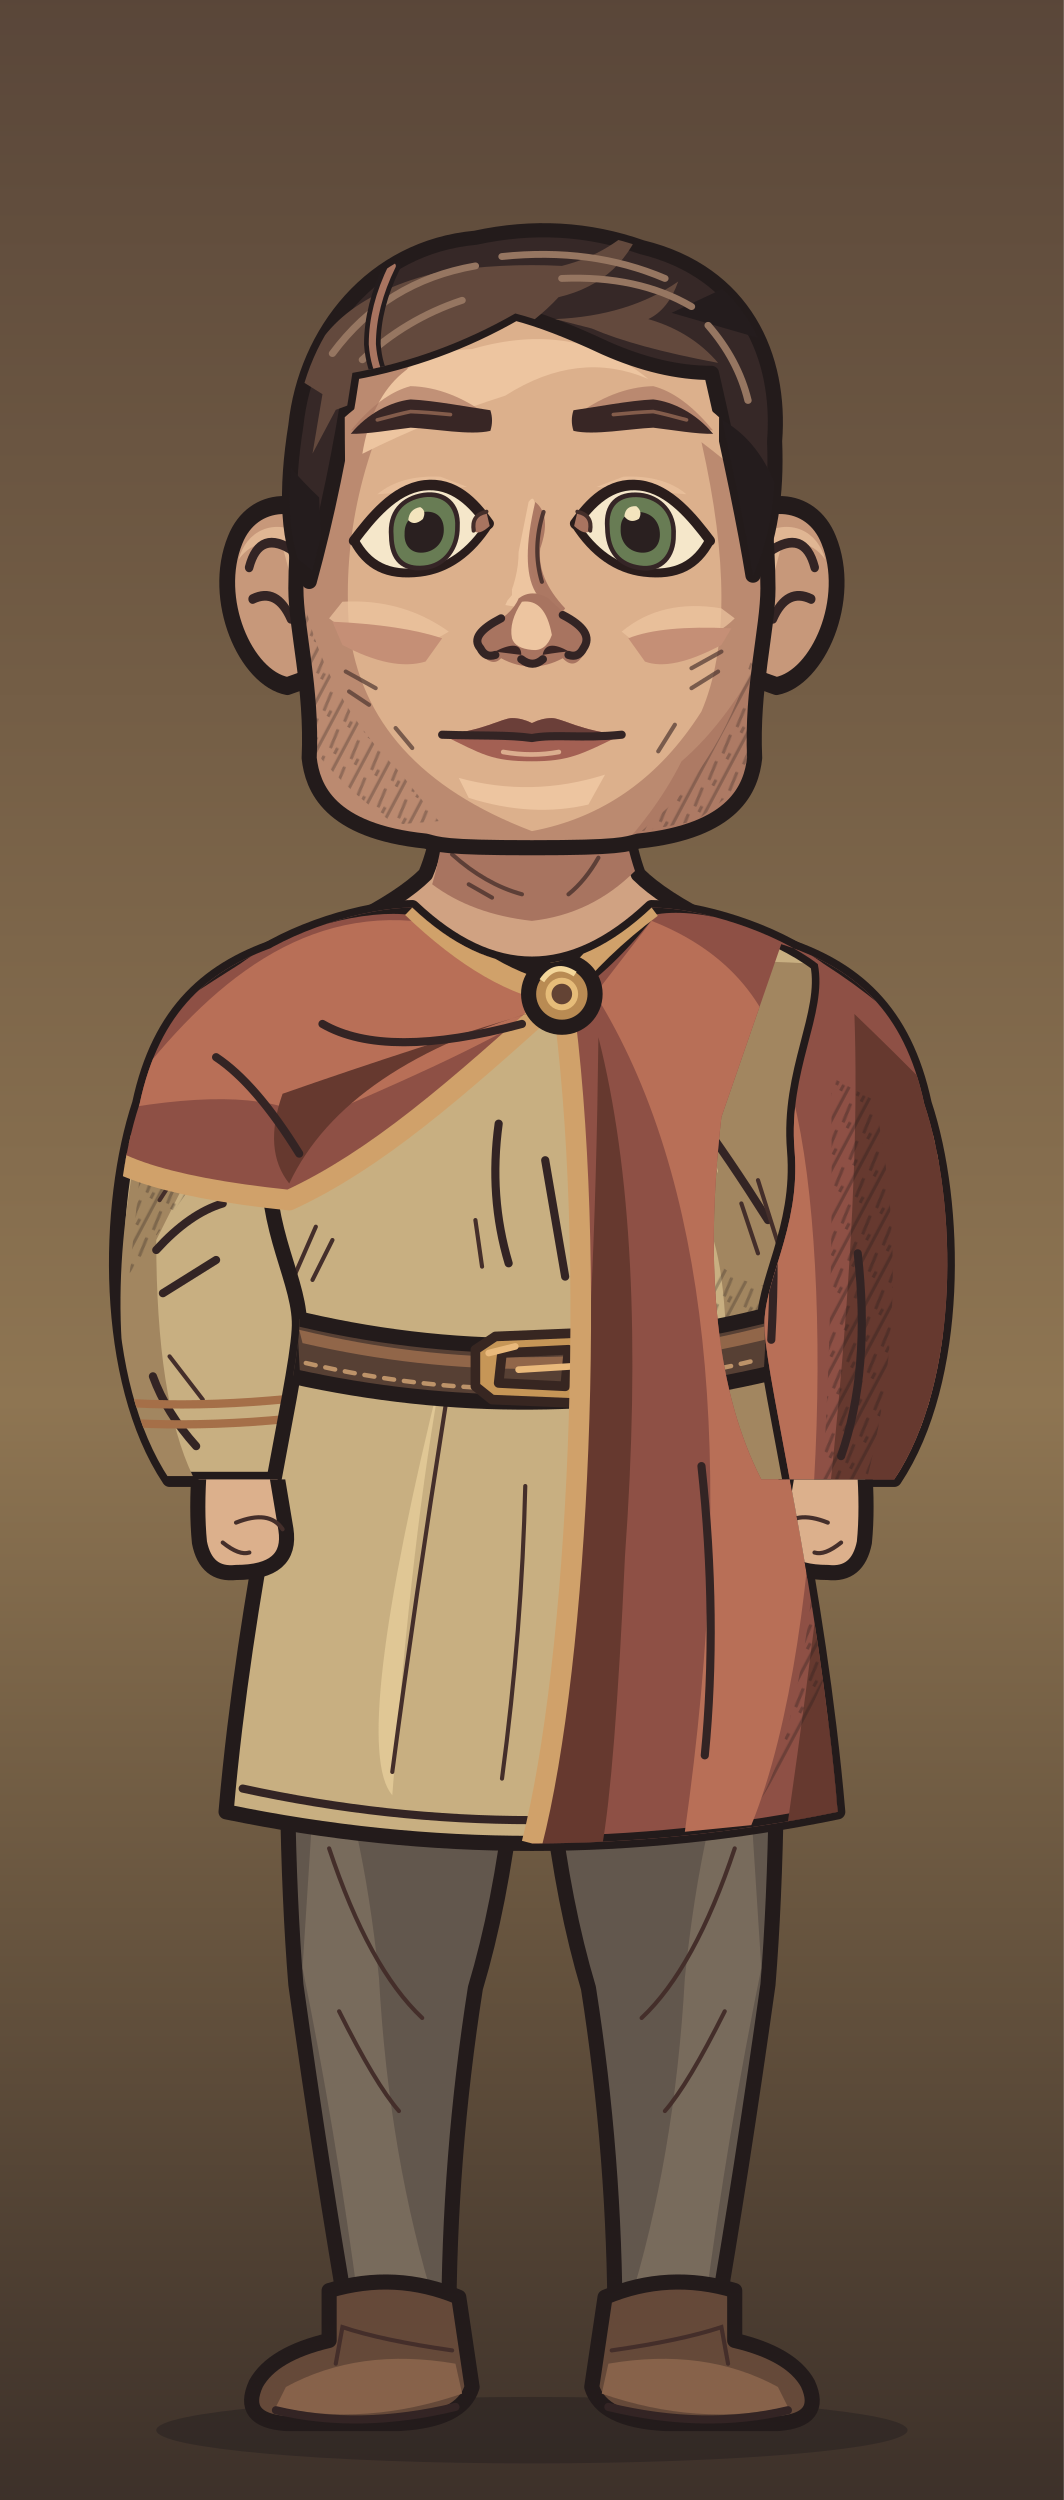
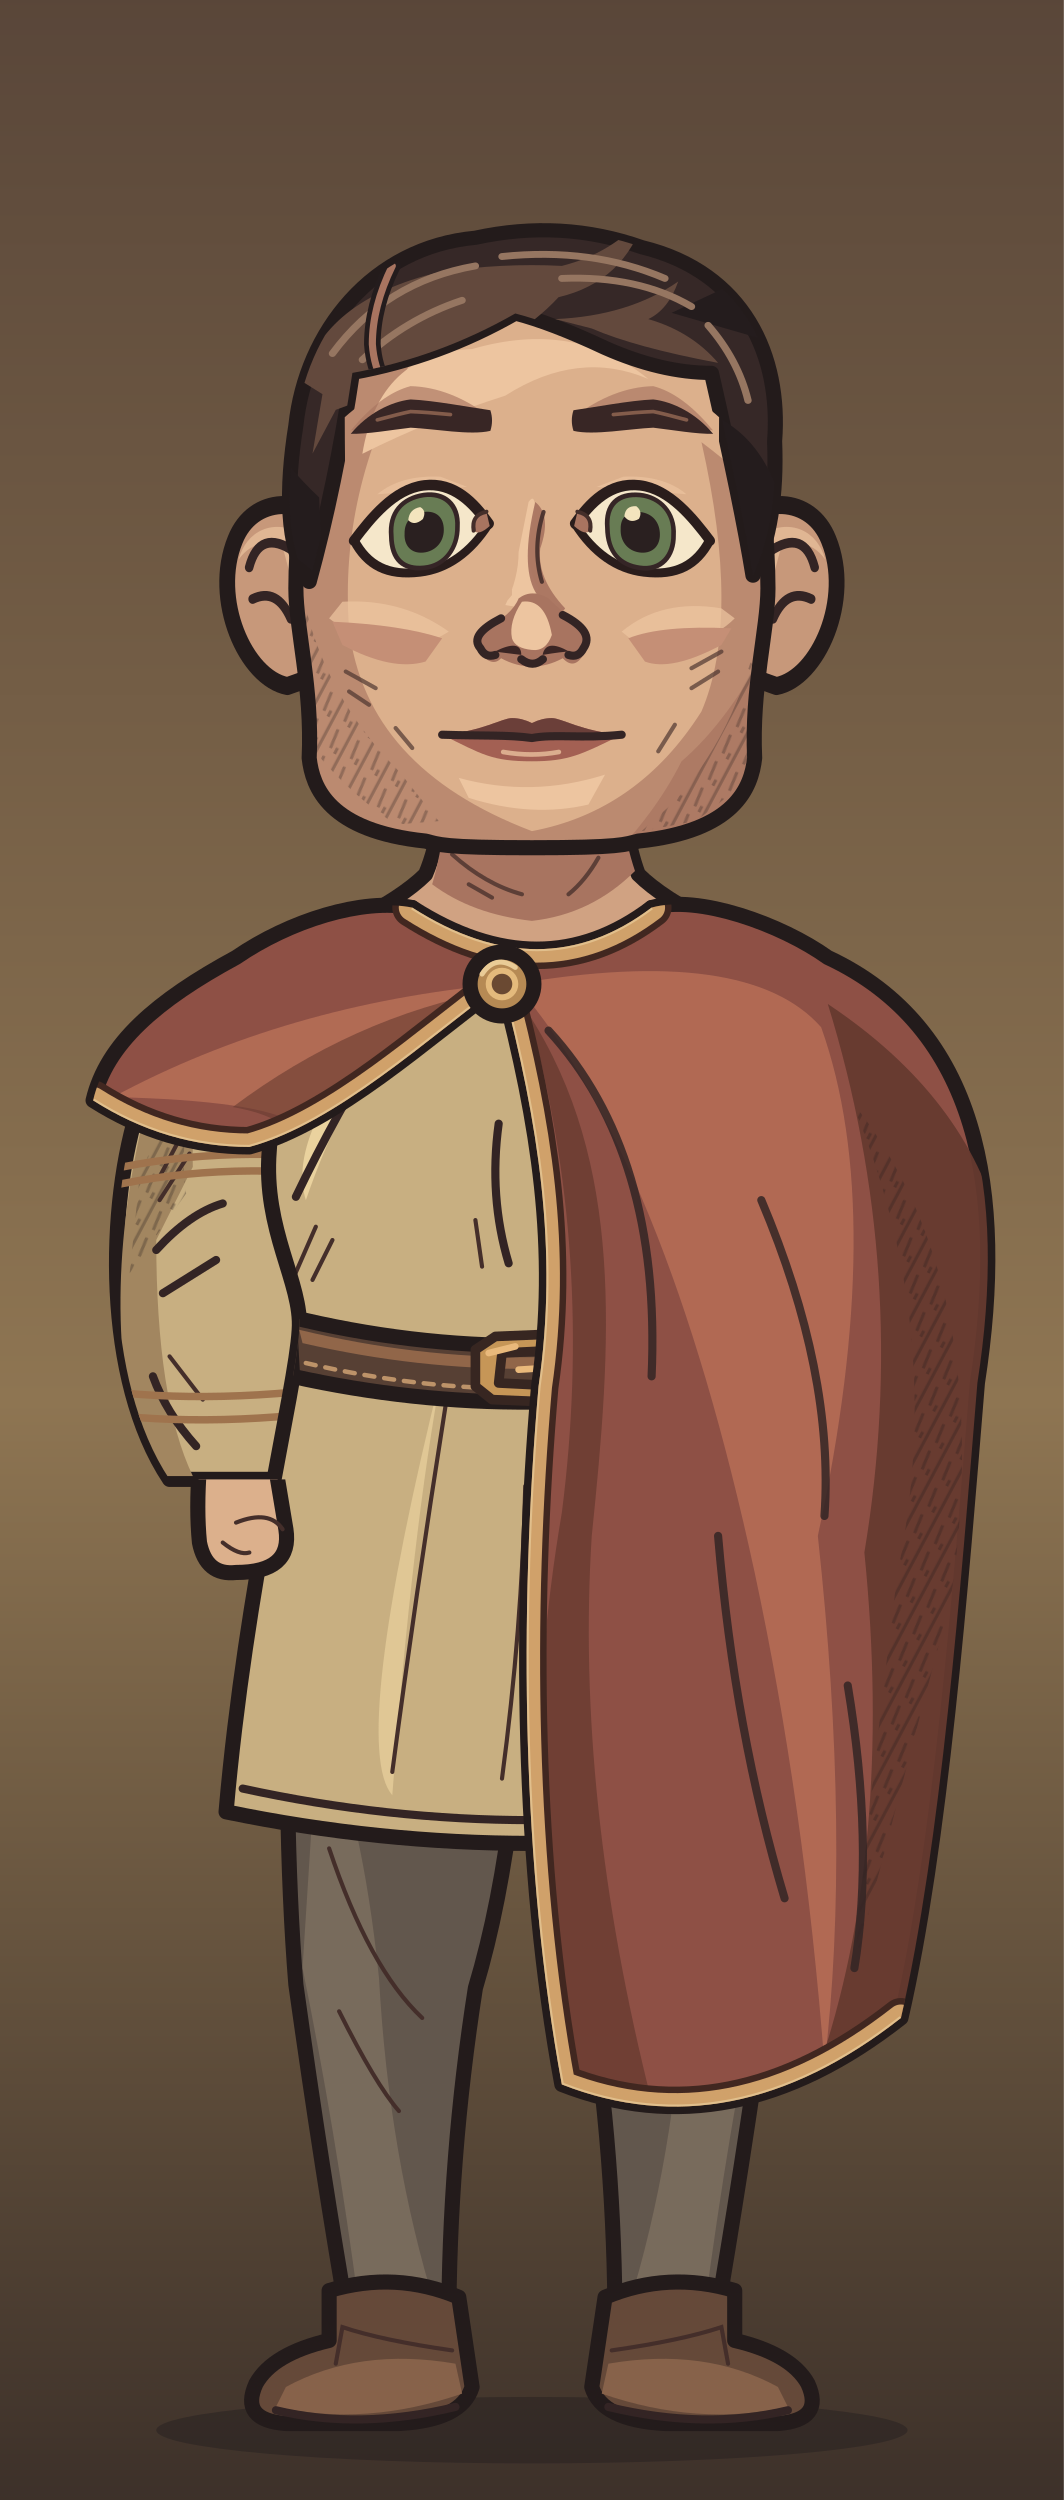
<svg xmlns="http://www.w3.org/2000/svg" xmlns:xlink="http://www.w3.org/1999/xlink" aria-labelledby="title" width="320" height="752" viewBox="0 0 320 752" role="img">
  <defs>
    <style>
      .edge {stroke:#231b1b;stroke-width:4.55;stroke-linecap:round;stroke-linejoin:round}
      .seam {fill:none;stroke:#332424;stroke-width:2.45;stroke-linecap:round;stroke-linejoin:round}
      .etch {fill:none;stroke:#442e2a;stroke-width:1.25;stroke-linecap:round}
      .hair-line {fill:none;stroke:#967661;stroke-width:1.45;stroke-linecap:round}
      .white {fill:#f5e7ca;stroke:#2a1d1c;stroke-width:2.65;stroke-linejoin:round}
      .label {fill:#efdfc1;font:600 20px Georgia,serif}
      .muted {fill:#b8aa96;font:13px 'Segoe UI',sans-serif}
      .section {fill:#dcbb8e;font:600 14px 'Segoe UI',sans-serif}
    </style>
    <linearGradient id="umber" x2="0" y2="1" gradientUnits="objectBoundingBox">
      <stop stop-color="#594639" />
      <stop offset=".56" stop-color="#8e7552" />
      <stop offset="1" stop-color="#3c3029" />
    </linearGradient>
    <linearGradient id="ash" x2="0" y2="1" gradientUnits="objectBoundingBox">
      <stop stop-color="#3b423d" />
      <stop offset=".56" stop-color="#7a7d67" />
      <stop offset="1" stop-color="#242b28" />
    </linearGradient>
    <linearGradient id="rose" x2="0" y2="1" gradientUnits="objectBoundingBox">
      <stop stop-color="#51404a" />
      <stop offset=".56" stop-color="#8a6972" />
      <stop offset="1" stop-color="#372c33" />
    </linearGradient>
    <pattern id="paper-grain" width="63" height="57" patternUnits="userSpaceOnUse">
      <path d="M1 16l2-1m21-4 5-2m16 7 6-1M12 32l3-1m16 11 4-1m20-14 4 1M4 51l5-1m41 0 9-2" fill="none" stroke="#231a1b" stroke-width=".85" opacity=".19" />
      <path d="M4 5l9-1m29 2 2-1M1 40l4-1m12 9 1-1m21-23 4-1m9 12 5-2" fill="none" stroke="#f0dbb5" stroke-width=".85" opacity=".23" />
      <path d="M16 19h.6m13-3h.7m28 6h.7m-39 15h.6m23 4h.6m-12 11h.7m29-39h.7" fill="none" stroke="#21191a" stroke-width="1.2" opacity=".28" stroke-linecap="round" />
    </pattern>
    <pattern id="ink-lines" width="7" height="9" patternUnits="userSpaceOnUse" patternTransform="rotate(28)">
      <path d="M1 -2V10m2.8-8 .6 6m1.9-1v5" stroke="#271d1d" stroke-width=".95" fill="none" opacity=".65" />
    </pattern>
    <radialGradient id="vignette" cx=".5" cy=".39" r=".72">
      <stop offset=".47" stop-color="#20191c" stop-opacity="0" />
      <stop offset="1" stop-color="#20191c" stop-opacity=".48" />
    </radialGradient>
    <g id="firs" fill="currentColor">
      <path d="M10 439Q15 379 12 300L9 220 15 146 15 54 19 80 21 147 28 230 25 326 29 439Z" />
      <path d="M17 169Q27 174 45 174L57 169 49 179 27 187 17 185                M18 194Q29 196 52 192L63 183 56 194 26 205 16 207                M15 225Q46 230 67 218L77 206 71 223 42 238 18 241                M17 252Q48 255 78 245L91 230 84 249 52 266 20 269                M14 282Q40 281 71 278L88 261 84 281 57 291 19 298                M19 312Q43 316 69 310L88 299 84 310 58 322 22 325" />
      <path d="M6 312 0 315V284L11 285M0 266 13 270V250L0 249M0 220 15 221 15 206 0 202                M0 180 16 181V167L0 165M0 141 15 150V138L0 133M0 112 17 127V118L0 104" />
      <path d="M64 440Q55 380 58 324L59 258 63 217 68 222 65 266 68 328 76 440Z                M63 291Q78 294 89 282L100 267 96 283 81 301 62 307                M63 323Q80 323 106 304L98 321 68 339                M63 316Q44 306 37 293L41 307 64 329Z" />
    </g>
    <g id="brambles" fill="none" stroke="currentColor" stroke-linecap="round" stroke-linejoin="round">
      <path stroke-width="3.8" d="M9 440Q13 401 21 380T26 333m-8 57Q39 375 43 352m-28 46Q6 377 0 376M41 440Q41 402 63 385m-20 44q26-6 39-30" />
      <path stroke-width="2" d="M23 364l14-13m-12 4-7-15m20 29 17-4m-15-1 1-11m13 49 2-17m2 14 18-5m-34 32q-12-10-17-10" />
    </g>
    <g id="night-scratches" fill="none" stroke="currentColor" stroke-width="1.2" stroke-linecap="round">
      <path d="M16 113q32-11 54-8m-30 9 16-3m184-40q19-4 44 1m-11 7 19 4                M24 335q33-3 68-16m-44 16 26-4m164-9q31 5 60-3m-39 8 38-3                M27 391q22-6 52-5m168 14q28-8 57-8m-40 11 24-4                M55 178l18-6m177 36 17 3m-12-4 17-1" />
    </g>
    <g id="shirt-setting">
      <rect width="320" height="440" fill="url(#umber)" />
      <path d="M50 217q24 8 64 1l-15 7-56 6m176-90q39-13 70-5l-26 4 28 2-64 6" fill="#856c54" opacity=".5" />
      <use xlink:href="#firs" style="color:#342827" opacity=".52" transform="translate(-26 8)" />
      <use xlink:href="#firs" style="color:#413128" opacity=".58" transform="translate(340 101) scale(-1 .81)" />
      <use xlink:href="#night-scratches" style="color:#dfbb87" opacity=".28" />
      <use xlink:href="#brambles" style="color:#291f22" opacity=".71" />
      <rect width="320" height="440" fill="url(#vignette)" />
      <rect width="320" height="440" fill="url(#paper-grain)" />
    </g>
    <g id="armor-setting">
      <rect width="320" height="440" fill="url(#ash)" />
      <path d="M42 173q49-4 68 3l-43 6 25 3-49 4m151 35q47 10 104-6l-26 14-62 8Z" fill="#707764" opacity=".48" />
      <use xlink:href="#firs" style="color:#27312c" opacity=".64" transform="translate(-36 30)" />
      <use xlink:href="#firs" style="color:#303833" opacity=".75" transform="translate(324 45) scale(-.86 1.03)" />
      <use xlink:href="#brambles" style="color:#252a27" opacity=".62" transform="translate(319 10) scale(-1 1)" />
      <use xlink:href="#night-scratches" style="color:#d8d8a9" opacity=".28" transform="translate(-2 21)" />
      <rect width="320" height="440" fill="url(#vignette)" />
      <rect width="320" height="440" fill="url(#paper-grain)" />
    </g>
    <g id="woman-setting">
      <rect width="320" height="440" fill="url(#rose)" />
      <path d="M44 235q40-4 76-1l-20 6-36 2 19 3-44 5m183-50q35 3 60-3l-24 9-31 2" fill="#775d65" opacity=".6" />
      <use xlink:href="#firs" style="color:#3b2b34" opacity=".58" transform="translate(-20 84) scale(.86 .91)" />
      <use xlink:href="#firs" style="color:#3d2e39" opacity=".68" transform="translate(327 54) scale(-.85 .98)" />
      <path d="M300 440q-2-82-6-173l-9-103 7-35 12 42 9 98 7 171Z                M294 195q-10-18-25-24l-15-1 13-4 11 2 18 15                M285 162q-13-22-34-27l-7 4 7-11 17 4 20 17                M303 242q-18-23-36-27l-13 3 15-9 11 2 21 15" fill="#3a2b33" opacity=".64" />
      <use xlink:href="#brambles" style="color:#2d2229" opacity=".8" transform="translate(12 6)" />
      <use xlink:href="#night-scratches" style="color:#e1b8a8" opacity=".28" transform="translate(0 7)" />
      <rect width="320" height="440" fill="url(#vignette)" />
      <rect width="320" height="440" fill="url(#paper-grain)" />
    </g>
    <pattern id="mail-rings" width="14" height="13" patternUnits="userSpaceOnUse" patternTransform="rotate(-7)">
      <path d="M-1 2q3-3 6 0 1 3-2 5Q0 8-1 5M6 2q3-3 6 0 1 3-2 5Q7 8 6 5M3 8q3-3 6 0 1 3-2 5-3 1-4-2M10 8q3-3 6 0" fill="none" stroke="#2d2c28" stroke-width="1.6" stroke-linecap="round" />
      <path d="M-.5 4q1.5-2 3-1m5 1q1.4-2 3-1M4 10q1.5-2 3-1m4 1q1.4-2 3-1" fill="none" stroke="#9a9b87" stroke-width="1.12" opacity=".78" stroke-linecap="round" />
    </pattern>
    <pattern id="armor-plates" width="47" height="24" patternUnits="userSpaceOnUse" patternTransform="translate(4 4) rotate(2)">
      <path d="M1 0l21 .7 1 18-3 3-17-1-1-4Zm24 1 19-1 2 15-3 7-19-2Z" fill="#85867a" stroke="#352e2a" stroke-width="1.75" stroke-linejoin="round" />
      <path d="M2 2l18 .2-.2 4L5 7 4 17Zm24 0 16-1 1 4-14 2-3 10Z" fill="#a9a58d" />
      <path d="M19 4l4 14-3 3-16-1 13-4Zm22 2 4 10-2 5-17-1 13-4Z" fill="#62655f" />
      <path d="M7 7l1-.5m6 12 3-2m16-7 5-1m-7 5 4-2" fill="none" stroke="#d0c0a0" stroke-width=".9" opacity=".76" />
      <path d="M6 12q2-2 2.7 1-1 2.2-2.7.5Zm12 1q1.8-2 2.4.6-1 2.6-2.5.8Zm11 1q1-2.2 2.8-1-.2 2.9-2.8 2.1Zm12-2q2.2-1.4 2.3.8-1 2.3-2.3.5Z" fill="#3c342d" />
    </pattern>
    <clipPath id="portrait-frame">
      <rect width="320" height="752" />
    </clipPath>
    <clipPath id="wardrobe-torso-mask">
      <path d="M124 273 C110 273 87 280 74 290 C71 305 83 322 81 346 C79 370 91 386 90 400 C89 418 74 476 68 545 Q160 564 252 545 C246 476 231 418 230 400 C229 386 241 370 239 346 C237 322 249 305 246 290 C233 280 210 273 196 273 Q160 307 124 273Z" />
    </clipPath>
    <clipPath id="wardrobe-sleeve-mask">
      <path d="M85 284C63 291 48 304 42 332C32 362 31 415 51 445H91Q111 406 103 336Z" />
    </clipPath>
-     <clipPath id="wardrobe-outer-mask">
-       <path d="M124 273 C110 273 87 280 74 290 C71 305 83 322 81 346 C79 370 91 386 90 400 C89 418 74 476 68 545 Q160 564 252 545 C246 476 231 418 230 400 C229 386 241 370 239 346 C237 322 249 305 246 290 C233 280 210 273 196 273 Q160 307 124 273Z" />
-       <path d="M85 284C63 291 48 304 42 332C32 362 31 415 51 445H91Q111 406 103 336Z" />
-       <path d="M85 284C63 291 48 304 42 332C32 362 31 415 51 445H91Q111 406 103 336Z" transform="translate(320 0) scale(-1 1)" />
-     </clipPath>
    <clipPath id="face-shape-clip">
      <path d="M 160 80 C 196 80 224 97 228 128 C 229 143 231 164 231 177 C 231 189 226 207 227 228 C 226 237 221 250 192 253 C 188 254 187 255 160 255 C 133 255 132 254 128 253 C 99 250 94 237 93 228 C 94 207 89 189 89 177 C 89 164 91 143 92 128 C 96 97 124 80 160 80 Z" />
    </clipPath>
    <clipPath id="face-features-eye-left">
      <path d="M-21 0 C-16 -6 -9 -14 0 -14 C9 -14 15 -7 19.5 0 C14 8 7 12 -1 12 C-11 12 -17 8 -21 0Z" />
    </clipPath>
    <clipPath id="face-features-eye-right">
      <path d="M-21 0 C-16 -6 -9 -14 0 -14 C9 -14 15 -7 19.5 0 C14 8 7 12 -1 12 C-11 12 -17 8 -21 0Z" />
    </clipPath>
    <clipPath id="face-features-nose-bridge">
      <path d="M154 144H167V179L172 185V187H149V185L154 179Z" />
    </clipPath>
    <mask id="hair-face-opening" maskUnits="userSpaceOnUse" x="0" y="0" width="320" height="440">
      <rect fill="white" x="0" y="0" width="320" height="440" />
      <g clip-path="url(#face-shape-clip)">
        <path d="M103.7 125.5C110.5 119.397 117.5 115.85 123.5 115.15C130.5 115.45 141.5 117.55 149 118.397Q160 126.397 171 118.397C178.5 117.55 189.5 115.45 196.5 115.15C202.5 115.85 209.5 119.397 216.3 125.5C216.3 134.5 216.1 143 216.1 160C216.1 169 226 175 226 184V300H94V184C94 175 103.9 169 103.9 160C103.9 143 103.7 134.5 103.7 125.5Z" fill="black" />
      </g>
    </mask>
    <clipPath id="hair-crown-clip">
      <path d="M93 176C86 165 86 146 89 126C92 96 112 69 143 66Q169 60 193 69C224 77 235 104 233 131Q234 157 226.5 174Q223 151 214 109.2Q199 109.2 182 101.2 Q166 93.2 155 90.2 Q132 104.2 106 109.2Q101 145 93 176Z" />
    </clipPath>
    <clipPath id="full-costume-hands-clip">
      <rect x="0" y="445" width="320" height="307" />
    </clipPath>
    <mask id="full-costume-bundled-drape" maskUnits="userSpaceOnUse" x="0" y="0" width="320" height="752">
      <rect fill="white" x="0" y="0" width="320" height="752" />
      <g clip-path="url(#portrait-frame)">
-         <g clip-path="url(#wardrobe-outer-mask)">
-           <path d="M124 273 C110.0 271 86 277 71 288 C49 302 27 315 24 339 Q29 355 87 361 C113 349 137 328 169 299 Q145 288 124 273Z" fill="black" class="edge" style="stroke:black" />
-           <path d="M169 299 Q183 290 196 273 C210.0 270 234 277 249 288 C274 304 292 323 296 347 C301 375 302 410 298 428 C293 446 258 461 256 480 Q249 519 252 545 Q206 554.5 160 554.5 C174 500 180 377 169 299Z" fill="black" class="edge" style="stroke:black" />
+         <g>
+           <path d="M151 296 C162 338 168 376 162 417 C156 486 157 562 169 627 Q220 647 271 607 C283 555 289 477 294 416 C303 358 294 309 249 288 C235 278 210 269 196 273 Q163 298 124 273 C109 270 87 277 71 288 C47 301 32 314 28 331 Q50 345 75 345 C101 338 129 312 151 296Z" fill="black" class="edge" style="stroke:black" />
        </g>
      </g>
    </mask>
  </defs>
  <g data-part="full-costume">
    <rect width="320" height="752" fill="url(#umber)" />
    <ellipse cx="160" cy="731" rx="113" ry="10" fill="#261f20" opacity=".5" />
    <g>
      <path d="M87 469 L158 469 Q158 548 143 598 Q135 649 135 700 H105 Q97 654 89 597 Q85 548 87 469Z" fill="#62574d" class="edge" />
      <path d="M96 514 Q109 546 114 595 Q117 649 131 694 H108Q101 641 91 592Z" fill="#8c7c69" opacity=".53" />
      <path d="M99 556Q111 592 127 607 M102 605Q113 627 120 635" class="etch" />
      <g transform="translate(0 0)">
        <path d="M99 689Q119 683 138 691L142 718Q139 728 120 729H86Q72 728 77 717Q82 708 99 704Z" fill="#654939" class="edge" />
        <path d="M86 718Q108 706 137 711L139 720Q110 730 83 724Z" fill="#87624a" />
        <path d="M101 711L103 700Q115 704 136 707" class="etch" />
        <path d="M83 725Q108 731 137 724" class="seam" />
      </g>
    </g>
    <g transform="translate(320 0) scale(-1 1)">
      <path d="M87 469 L158 469 Q158 548 143 598 Q135 649 135 700 H105 Q97 654 89 597 Q85 548 87 469Z" fill="#62574d" class="edge" />
      <path d="M96 514 Q109 546 114 595 Q117 649 131 694 H108Q101 641 91 592Z" fill="#8c7c69" opacity=".53" />
      <path d="M99 556Q111 592 127 607 M102 605Q113 627 120 635" class="etch" />
      <g transform="translate(0 0)">
        <path d="M99 689Q119 683 138 691L142 718Q139 728 120 729H86Q72 728 77 717Q82 708 99 704Z" fill="#654939" class="edge" />
        <path d="M86 718Q108 706 137 711L139 720Q110 730 83 724Z" fill="#87624a" />
        <path d="M101 711L103 700Q115 704 136 707" class="etch" />
        <path d="M83 725Q108 731 137 724" class="seam" />
      </g>
    </g>
  </g>
  <g clip-path="url(#portrait-frame)">
    <g data-part="neck">
      <g id="face-shape-neck">
        <path d="M 135 219 Q 134 249 128 263 Q 121 270 105 278 L 122 301 198 301 215 278 Q 199 270 192 263 Q 187 250 185 219 Z" fill="#d0a282" class="edge" />
        <path d="M 135 224 185 224 Q 186 247 191 262 Q 178 275 160 277 Q 142 275 130 266 Q 135 249 135 224 Z" fill="#a87460" />
        <path d="M 136 257 q 10 9 21 12 m -16 -3 7 4 m 32 -12 q -4 7 -9 11" class="etch" opacity=".75" />
      </g>
    </g>
    <g id="wardrobe-outfit-korzno" data-outfit="korzno">
      <path d="M85 284C63 291 48 304 42 332C32 362 31 415 51 445H91Q111 406 103 336Z" fill="#c8af81" class="edge" data-part="sleeve-outline" data-side="left" />
      <g data-part="sleeve-left" clip-path="url(#wardrobe-sleeve-mask)">
        <path d="M43 337 Q50 308 74 294 Q57 326 58 351 L47 373 Q47 421 58 444 H44 Q29 397 43 337Z" fill="#a28660" />
        <path d="M42 354 Q53 326 62 315 Q53 342 56 359 L39 383Z" fill="url(#ink-lines)" opacity=".44" />
        <path d="M47 376 q10 -11 20 -14 m-18 27 16 -10 M46 414 q4 11 13 21" class="seam" />
        <path d="M48 354 l9 -17 m-9 24 9 -14 m-6 61 10 13" class="etch" />
-         <path d="M26 346 q35 -10 79 -5 m-79 10 q35 -10 79 -5" fill="none" stroke="#a56f48" stroke-width="2.5" />
-         <path d="M26 421 q37 4 83 -3 m-83 9 q37 4 83 -3" fill="none" stroke="#a56f48" stroke-width="2.5" />
+         <path d="M28 353q36 -9 79 -4m-79 9q36 -9 79 -4 M28 418q37 5 83 -2m-83 9q37 5 83 -2" fill="none" stroke="#9f734d" stroke-width="2.25" />
      </g>
      <g transform="translate(320 0) scale(-1 1)">
        <path d="M85 284C63 291 48 304 42 332C32 362 31 415 51 445H91Q111 406 103 336Z" fill="#a28660" class="edge" data-part="sleeve-outline" data-side="right" />
        <g data-part="sleeve-right" clip-path="url(#wardrobe-sleeve-mask)">
          <path d="M43 337 Q50 308 74 294 Q57 326 58 351 L47 373 Q47 421 58 444 H44 Q29 397 43 337Z" fill="#785d49" />
          <path d="M42 354 Q53 326 62 315 Q53 342 56 359 L39 383Z" fill="url(#ink-lines)" opacity=".44" />
          <path d="M47 376 q10 -11 20 -14 m-18 27 16 -10 M46 414 q4 11 13 21" class="seam" />
          <path d="M48 354 l9 -17 m-9 24 9 -14 m-6 61 10 13" class="etch" />
-           <path d="M26 346 q35 -10 79 -5 m-79 10 q35 -10 79 -5" fill="none" stroke="#a56f48" stroke-width="2.5" />
-           <path d="M26 421 q37 4 83 -3 m-83 9 q37 4 83 -3" fill="none" stroke="#a56f48" stroke-width="2.5" />
+           <path d="M28 353q36 -9 79 -4m-79 9q36 -9 79 -4 M28 418q37 5 83 -2m-83 9q37 5 83 -2" fill="none" stroke="#9f734d" stroke-width="2.25" />
        </g>
      </g>
      <path d="M124 273 C110 273 87 280 74 290 C71 305 83 322 81 346 C79 370 91 386 90 400 C89 418 74 476 68 545 Q160 564 252 545 C246 476 231 418 230 400 C229 386 241 370 239 346 C237 322 249 305 246 290 C233 280 210 273 196 273 Q160 307 124 273Z" fill="#c8af81" />
      <g data-part="torso" clip-path="url(#wardrobe-torso-mask)">
        <path d="M74 296 Q93 280 120 278 Q105 303 82 335Z" fill="#ead29e" />
        <path d="M184 288 Q233 289 246 290 L257 555 H207 Q226 405 214 371 Q221 313 184 288Z" fill="#a28660" />
        <path d="M75 344 Q85 359 81 381 L66 402 L58 359Z" fill="#a28660" />
        <path d="M207 371 Q223 390 235 386 L234 416 L220 412Z" fill="url(#ink-lines)" opacity=".42" />
        <path d="M120 307 Q103 329 92 361 Q86 342 114 309Z M179 302 Q209 314 216 353 Q203 321 179 302Z" fill="#ead29e" />
        <path d="M133 412Q124 460 118 540Q105 525 133 412Z M174 418Q185 444 194 542Q180 529 174 418Z" fill="#ead29e" opacity=".68" />
        <path d="M134 423Q125 480 118 533 M158 447Q157 490 151 535" class="etch" />
        <path d="M73 538Q160 557 247 538" class="seam" />
        <path d="M116 311 Q101 335 89 360 M190 312 Q207 329 231 367 M150 338 q-3 22 3 42 m11 -31 6 35 M184 420q5 12 6 24" class="seam" />
        <path d="M95 369 l-7 16 m12 -12 -6 12 M228 355 l6 19 m-11 -12 5 15 M143 367 l2 14 m65 44 4 13" class="etch" />
      </g>
      <path d="M124 273 C110 273 87 280 74 290 C71 305 83 322 81 346 C79 370 91 386 90 400 C89 418 74 476 68 545 Q160 564 252 545 C246 476 231 418 230 400 C229 386 241 370 239 346 C237 322 249 305 246 290 C233 280 210 273 196 273 Q160 307 124 273Z" fill="none" class="edge" />
      <g data-part="belt" clip-path="url(#wardrobe-torso-mask)">
        <path d="M87 396 Q160 414 233 395 L232 413 Q160 430 88 414Z" fill="#574034" class="edge" />
        <path d="M90 400 Q160 417 230 399 L230 403 Q160 420 91 404Z" fill="#916649" />
        <path d="M92 410 Q160 426 228 409" fill="none" stroke="#bd9369" stroke-width="1.35" stroke-dasharray="3 3" stroke-linecap="round" />
        <path d="M149 402l24 -1 5 4-1 13-5 4-24 -1-5 -4v-11Z M151 407l-1 9 20 1 1 -11Z" fill="#c69657" fill-rule="evenodd" stroke="#372621" stroke-width="2.9" stroke-linejoin="round" />
        <path d="M156 412l16 -1m-25 -4 8 -2" fill="none" stroke="#e9b97b" stroke-width="2" stroke-linecap="round" />
      </g>
-       <g clip-path="url(#wardrobe-outer-mask)">
-         <path d="M124 273 C110.0 271 86 277 71 288 C49 302 27 315 24 339 Q29 355 87 361 C113 349 137 328 169 299 Q145 288 124 273Z" fill="#8e5045" class="edge" data-part="korzno-cloth-panel" />
-         <path d="M169 299 Q183 290 196 273 C210.0 270 234 277 249 288 C274 304 292 323 296 347 C301 375 302 410 298 428 C293 446 258 461 256 480 Q249 519 252 545 Q206 554.5 160 554.5 C174 500 180 377 169 299Z" fill="#8e5045" class="edge" data-part="korzno-cloth-panel" />
-         <path d="M124 277 C86 274 58 301 34 334 Q78 326 94 337 C119 326 143 316 166 302 Q145 286 124 277Z" fill="#b86f57" />
+       <g data-part="korzno-drape">
+         <path d="M151 296 C162 338 168 376 162 417 C156 486 157 562 169 627 Q220 647 271 607 C283 555 289 477 294 416 C303 358 294 309 249 288 C235 278 210 269 196 273 Q163 298 124 273 C109 270 87 277 71 288 C47 301 32 314 28 331 Q50 345 75 345 C101 338 129 312 151 296Z" fill="#8e5045" class="edge" data-part="korzno-cloth-panel" />
        <clipPath id="wardrobe-korzno-panel-mask">
-           <path d="M169 299 Q183 290 196 273 C210.0 270 234 277 249 288 C274 304 292 323 296 347 C301 375 302 410 298 428 C293 446 258 461 256 480 Q249 519 252 545 Q206 554.5 160 554.5 C174 500 180 377 169 299Z" />
+           <path d="M151 296 C162 338 168 376 162 417 C156 486 157 562 169 627 Q220 647 271 607 C283 555 289 477 294 416 C303 358 294 309 249 288 C235 278 210 269 196 273 Q163 298 124 273 C109 270 87 277 71 288 C47 301 32 314 28 331 Q50 345 75 345 C101 338 129 312 151 296Z" />
        </clipPath>
        <g clip-path="url(#wardrobe-korzno-panel-mask)">
-           <path d="M196 277 Q229 290 236 322 C251 363 250 490 226 549 L206 551 Q230 381 179 299Z" fill="#b86f57" />
-           <path d="M257 305 Q282 329 295 344 C316 416 256 451 268 547 L237 548 Q260 388 257 305Z M180 312 Q195 371 188 468 Q185 534 181 556 L155 557 Q178 487 180 312Z" fill="#66392f" />
-           <path d="M263 331 Q275 387 261 444 Q258 497 229 541 Q252 498 250 324Z" fill="url(#ink-lines)" opacity=".49" />
-           <path d="M225 322 Q235 350 232 403 M258 377 Q262 412 253 438 M211 441 Q216 487 212 528" class="seam" />
-         </g>
-         <path d="M124 273 Q148 296 169 299 Q180 285 196 273 M24 339 Q29 355 87 361 C113 349 137 328 169 299 C180 377 174 500 160 554.5" fill="none" stroke="#d0a16a" stroke-width="6.2" stroke-linejoin="round" />
-         <path d="M165 303 Q104 320 87 356 Q79 346 85 329 Q125 315 165 303Z" fill="#66392f" />
-         <path d="M65 318 Q77 326 90 347 M97 308 Q116 319 157 308" class="seam" />
+           <path d="M151 296 Q86 302 34 330 Q78 331 89 338 Q116 326 151 296Z" fill="#b86f57" opacity=".84" />
+           <path d="M148 298 Q106 306 70 333 Q87 336 89 344 Q116 322 148 298Z" fill="#66392f" opacity=".58" />
+           <path d="M155 296 Q225 284 247 309 Q267 365 246 462 Q256 554 248 621 Q242 543 227 473 Q200 348 155 296Z" fill="#b86f57" opacity=".82" />
+           <path d="M249 302 Q291 330 301 370 Q295 479 275 613 L246 623 Q269 556 260 467 Q274 383 249 302Z" fill="#66392f" opacity=".94" />
+           <path d="M159 305 C188 350 184 404 178 462 Q173 541 196 632 L170 635 Q154 543 169 455 Q179 377 159 305Z" fill="#66392f" opacity=".75" />
+           <path d="M256 331 Q285 400 270 473 Q261 544 257 592 Q267 553 286 481 Q300 386 256 331Z" fill="url(#ink-lines)" opacity=".44" />
+           <path d="M165 310 Q199 347 196 414 M229 361 Q251 413 248 456 M216 462 Q221 521 236 571 M255 507 Q263 555 257 592" class="seam" opacity=".85" />
+           <path d="M196 273 Q163 298 124 273 M28 331 Q50 345 75 345 C101 338 129 312 151 296 M151 296 C162 338 168 376 162 417 C156 486 157 562 169 627 Q220 647 271 607" fill="none" stroke="#412720" stroke-width="12" stroke-linecap="round" stroke-linejoin="round" />
+           <path d="M196 273 Q163 298 124 273 M28 331 Q50 345 75 345 C101 338 129 312 151 296 M151 296 C162 338 168 376 162 417 C156 486 157 562 169 627 Q220 647 271 607" fill="none" stroke="#d0a16a" stroke-width="8.1" stroke-linecap="round" stroke-linejoin="round" data-part="korzno-lining" />
+           <path d="M196 273 Q163 298 124 273 M28 331 Q50 345 75 345 C101 338 129 312 151 296 M151 296 C162 338 168 376 162 417 C156 486 157 562 169 627 Q220 647 271 607" fill="none" stroke="#ead09e" stroke-width="1.25" opacity=".65" data-material-surface="fixed" />
+         </g>
        <g data-part="korzno-clasp">
-           <circle cx="169" cy="299" r="10" fill="#b98b53" class="edge" />
-           <circle cx="169" cy="299" r="4" fill="#634334" stroke="#e6bc79" stroke-width="1.8" />
-           <path d="M163 295q4 -6 10 -2" fill="none" stroke="#f3d69a" stroke-width="1.65" />
+           <circle cx="151" cy="296" r="9.6" fill="#b68a54" class="edge" />
+           <circle cx="151" cy="296" r="4" fill="#6a4932" stroke="#e4ba7c" stroke-width="1.8" />
+           <path d="M145 293q4 -6 10 -2" fill="none" stroke="#e9cb96" stroke-width="1.5" stroke-linecap="round" />
        </g>
      </g>
    </g>
    <g id="face-shape">
      <g id="face-shape-ears">
        <g transform="translate(99 179) scale(-1.046 1.19)">
          <path d="M -4 -15 C 7 -26 22 -25 27 -14 C 34 1 24 21 12 23 L -4 18 Z" fill="#c7987a" class="edge" />
          <path d="M 7 -15 C 16 -20 24 -16 26 -9 C 22 -14 16 -14 13 -11 L 10 -1 Z" fill="#edc5a0" opacity=".66" />
          <path d="M 23 -7 Q 20 -17 10 -11 L 7 2 M 22 1 Q 15 -2 11 6" class="seam" />
        </g>
        <g transform="translate(221 179) scale(1.046 1.19)">
          <path d="M -4 -15 C 7 -26 22 -25 27 -14 C 34 1 24 21 12 23 L -4 18 Z" fill="#c7987a" class="edge" />
          <path d="M 7 -15 C 16 -20 24 -16 26 -9 C 22 -14 16 -14 13 -11 L 10 -1 Z" fill="#edc5a0" opacity=".66" />
          <path d="M 23 -7 Q 20 -17 10 -11 L 7 2 M 22 1 Q 15 -2 11 6" class="seam" />
        </g>
      </g>
      <path d="M 160 80 C 196 80 224 97 228 128 C 229 143 231 164 231 177 C 231 189 226 207 227 228 C 226 237 221 250 192 253 C 188 254 187 255 160 255 C 133 255 132 254 128 253 C 99 250 94 237 93 228 C 94 207 89 189 89 177 C 89 164 91 143 92 128 C 96 97 124 80 160 80 Z" fill="#dcb08c" />
      <g clip-path="url(#face-shape-clip)">
        <path d="M 70 141 Q 104 91 123 110 Q 102 148 105 189 Q 110 231 160 250 Q 192 244 211 214 Q 223 186 211 133 Q 235 151 250 174 L 250 265 70 265 Z" fill="#bb8a70" />
        <path d="M 205 229 Q 219 217 231 194 L 242 245 182 260 Q 197 245 205 229 Z" fill="#a87460" opacity=".74" />
        <path d="M 109 136.5 Q 114 106 142 105 Q 173 96 195 114 Q 174 105 152 119 Q 130 126 109 136.5 Z" fill="#edc5a0" />
        <g transform="translate(160 0) scale(-1 1)">
          <path d="M 25 190 Q 39 180 57 181 L 61 186 Q 51 194 32 194 Z" fill="#edc5a0" opacity=".72" />
          <path d="M 27 192 Q 39 188 60 187 L 57 194 Q 42 202 32 199 Z" fill="#c58f76" />
        </g>
        <g transform="translate(160 0) scale(1 1)">
          <path d="M 27 190 Q 39 180 57 183 L 61 186 Q 51 196 32 194 Z" fill="#edc5a0" opacity=".72" />
          <path d="M 29 192 Q 39 188 60 189 L 57 194 Q 42 202 34 199 Z" fill="#c58f76" />
        </g>
        <path d="M 92 183 Q 99 211 120 232 L 132 247 119 248 Q 98 234 85 212 Z M 229 184 Q 224 217 203 241 L 193 250 209 247 Q 230 233 240 211 Z" fill="url(#ink-lines)" opacity=".42" />
        <path d="M 138 234 Q 160 240 182 233 L 177 242 Q 160 246 141 240 Z" fill="#edc5a0" />
        <path d="M 104 202 l 9 5 m -8 1 6 4 m 97 -11 9 -5 m -9 11 8 -5 m -97 17 5 6 m 74 1 5 -8" class="etch" opacity=".65" />
      </g>
      <path d="M 160 80 C 196 80 224 97 228 128 C 229 143 231 164 231 177 C 231 189 226 207 227 228 C 226 237 221 250 192 253 C 188 254 187 255 160 255 C 133 255 132 254 128 253 C 99 250 94 237 93 228 C 94 207 89 189 89 177 C 89 164 91 143 92 128 C 96 97 124 80 160 80 Z" fill="none" class="edge" />
    </g>
    <g clip-path="url(#face-shape-clip)">
      <g data-part="eyes">
        <g transform="matrix(1 -0.12 0 1 127.5 160)">
          <path d="M-14 -13 Q-7 -18 5 -16 L13 -12" fill="#edc5a0" opacity=".65" />
          <path d="M-21 0 C-16 -6 -9 -14 0 -14 C9 -14 15 -7 19.5 0 C14 8 7 12 -1 12 C-11 12 -17 8 -21 0Z" class="white" />
          <g clip-path="url(#face-features-eye-left)">
            <g transform="translate(0 0) scale(1 1)">
              <path d="M-9.8 0 C-10.4 -7 -6.6 -10.9 0 -11.1 C6.1 -11.2 10.5 -7 10.1 -.3 C10.2 5.9 6.4 11 0 10.8 C-6.1 10.7 -9.7 7.2 -9.8 0Z" fill="#687c54" stroke="#352526" stroke-width="1.4" />
              <path d="M-5.8 -.2C-5.9-3.8-3.5-6 .1-6 3.8-6 6-3.6 6 .1 6 3.9 3.3 6.3-.2 6.2-3.9 6.1-6 3.3-5.8-.2Z" fill="#2a2020" />
              <path d="M-4.7-4.1Q-4.4-7.4-1.1-7.6 .9-6.3-.3-3.9-2.9-2-4.7-4.1Z" fill="#f3e4bd" />
            </g>
          </g>
          <path d="M-21 0 C-16 -6 -9 -14 0 -14 C9 -14 15 -7 19.5 0" fill="none" stroke="#2a1d1c" stroke-width="3.15" stroke-linecap="round" />
          <path d="M18.8 -3.8 Q14.2 -3.4 15 1.4 Q16.5 3.2 19.8 .6Z" fill="#a87460" />
          <path d="M18.8 -3.8 Q14.2 -3.4 15 1.4" class="etch" />
        </g>
        <g transform="matrix(-1 -0.12 0 1 192.5 160)">
          <path d="M-14 -13 Q-7 -18 5 -16 L13 -12" fill="#edc5a0" opacity=".65" />
          <path d="M-21 0 C-16 -6 -9 -14 0 -14 C9 -14 15 -7 19.5 0 C14 8 7 12 -1 12 C-11 12 -17 8 -21 0Z" class="white" />
          <g clip-path="url(#face-features-eye-right)">
            <g transform="translate(0 0) scale(-1 1)">
              <path d="M-9.8 0 C-10.4 -7 -6.6 -10.9 0 -11.1 C6.1 -11.2 10.5 -7 10.1 -.3 C10.2 5.9 6.4 11 0 10.8 C-6.1 10.7 -9.7 7.2 -9.8 0Z" fill="#687c54" stroke="#352526" stroke-width="1.4" />
              <path d="M-5.8 -.2C-5.9-3.8-3.5-6 .1-6 3.8-6 6-3.6 6 .1 6 3.9 3.3 6.3-.2 6.2-3.9 6.1-6 3.3-5.8-.2Z" fill="#2a2020" />
              <path d="M-4.7-4.1Q-4.4-7.4-1.1-7.6 .9-6.3-.3-3.9-2.9-2-4.7-4.1Z" fill="#f3e4bd" />
            </g>
          </g>
          <path d="M-21 0 C-16 -6 -9 -14 0 -14 C9 -14 15 -7 19.5 0" fill="none" stroke="#2a1d1c" stroke-width="3.15" stroke-linecap="round" />
          <path d="M18.8 -3.8 Q14.2 -3.4 15 1.4 Q16.5 3.2 19.8 .6Z" fill="#a87460" />
          <path d="M18.8 -3.8 Q14.2 -3.4 15 1.4" class="etch" />
        </g>
      </g>
      <g data-part="brows">
        <g transform="matrix(1 0 0 1 127.5 127.5)">
          <path d="M-22 2 Q-13 -9 -4 -11.35 Q8 -11.05 20 -2 Q-4 -2.1 -22 2Z" fill="#a87460" opacity=".64" />
          <path d="M-22 3 C-17 -3.103 -10 -6.65 -4 -7.35 C3 -7.05 14 -4.95 20 -4.103 Q21 -1 20 2.103 C14 3.55 3 1.45 -4 1.15 C-10 1.85 -17 3.103 -22 3Z" fill="#382625" />
          <path d="M-14 -1.2 Q-7 -3.1 -4 -3.7 Q1 -3.5 8 -2.8" fill="none" stroke="#835c4b" stroke-width="1.1" stroke-linecap="round" />
        </g>
        <g transform="matrix(-1 0 0 1 192.5 127.5)">
          <path d="M-22 2 Q-13 -9 -4 -11.35 Q8 -11.05 20 -2 Q-4 -2.1 -22 2Z" fill="#a87460" opacity=".64" />
          <path d="M-22 3 C-17 -3.103 -10 -6.65 -4 -7.35 C3 -7.05 14 -4.95 20 -4.103 Q21 -1 20 2.103 C14 3.55 3 1.45 -4 1.15 C-10 1.85 -17 3.103 -22 3Z" fill="#382625" />
          <path d="M-14 -1.2 Q-7 -3.1 -4 -3.7 Q1 -3.5 8 -2.8" fill="none" stroke="#835c4b" stroke-width="1.1" stroke-linecap="round" />
        </g>
      </g>
      <g data-part="nose">
        <g clip-path="url(#face-features-nose-bridge)">
          <path d="M159 151 Q161 148 161 154 Q157 169 162 177 L158 183 152 182 Q156 174 156 166Z" fill="#edc5a0" />
          <path d="M161 151 Q166 155 162.5 165 Q161.5 174 170 183 L167 187 161 178 Q156.5 170 161 151Z" fill="#a87460" opacity=".93" />
          <path d="M163.5 154 Q160 165 163 175" class="etch" opacity=".9" />
        </g>
        <path d="M156 180 Q160 177 165 180 C167 182 169.28 184 174 188 Q178 192 176 196 Q173 202 169.28 198 Q160 203 150.72 198 Q148 201 144 196 Q142 192 146 189 Q154 185 156 180Z" fill="#a87460" />
        <path d="M157 181 Q164 180 166 191 Q164.2 196 160 195.5 Q154.9 195 154 192 Q153 187 157 181Z" fill="#edc5a0" />
        <path d="M150.72 186 Q141 191 144.5 195 Q146 198 149 197 M169.28 185 Q179 190 175.5 195 Q174 198 171 197" class="seam" />
        <path d="M148.8 196 q8 -4 8 1 q-8 -1 -8 -1Z M163.2 197 q1 -5 8 -1 q-2 0 -8 1Z" fill="#3b2524" />
        <path d="M156.8 198.3 Q160.25 201 163.3 198.3" class="seam" />
      </g>
      <g data-part="mouth">
        <path d="M133 221 C145.15 220 151 216 154 216 Q157 216 160 217.5 Q163 216 166 216 C169 216 174.85 220 187 221 C174.85 227 171 229 160 229 C148 229 145.15 227 133 221Z" fill="#a36053" />
        <path d="M133 221 C145.15 220 151 216 154 216 Q157 216 160 217.5 Q163 216 166 216 C169 216 174.85 220 187 221 C174.85 222.25 167 220.7 160 222 C153 221 145.15 221.4 133 221Z" fill="#56322f" opacity=".72" />
        <path d="M133 221 C145.15 221.4 153 221 160 222 C167 220.7 174.85 222.25 187 221" class="seam" />
        <path d="M151.36 226.2 Q160 227.7 168.1 226.2" fill="none" stroke="#edc5a0" stroke-width="1.4" stroke-linecap="round" opacity=".76" />
      </g>
    </g>
    <g id="hair-front">
      <g mask="url(#hair-face-opening)">
        <g transform="matrix(1 0 0 0.941 0 9.412)">
          <path d="M93 176C86 165 86 146 89 126C92 96 112 69 143 66Q169 60 193 69C224 77 235 104 233 131Q234 157 226.5 174Q223 151 214 109.2Q199 109.2 182 101.2 Q166 93.2 155 90.2 Q132 104.2 106 109.2Q101 145 93 176Z" fill="#362827" class="edge" />
          <g clip-path="url(#hair-crown-clip)">
            <path d="M91 112q6-26 41-35 19-3 37-2 15-4 25-16-6 21-26 26-13 15-39 25l-28 11-7 14 3-19Zm76-20q22-1 37-12-3 9-9 12 13 4 21 14-25-5-38-11Z" fill="#63493d" />
            <path d="M79 128q8 12 17 21l1 26-14-12Zm123-38 26-13 13 25Z M210 121q22 7 27 39l-11 21Z" fill="#241c1d" />
            <path d="M100 103Q116 80 143 75M151 72Q178 69 200 79 M109 105Q122 92 139 86M169 79Q192 78 208 88M213 94Q222 105 225 118" fill="none" stroke="#967661" stroke-width="2.2" stroke-linecap="round" stroke-linejoin="round" />
            <path d="M124 120q-11-5-12-20 0-12 6-25" fill="none" stroke="#241c1d" stroke-width="5" stroke-linecap="round" stroke-linejoin="round" />
            <path d="M124 120q-11-5-12-20 0-12 6-25" fill="none" stroke="#a87460" stroke-width="2.15" stroke-linecap="round" stroke-linejoin="round" />
          </g>
        </g>
      </g>
    </g>
  </g>
  <g data-part="handheld-equipment" mask="url(#full-costume-bundled-drape)">
    <g data-part="hands" clip-path="url(#full-costume-hands-clip)">
      <g>
        <path d="M60 441 Q59 454 60 464 Q62 474 71 473Q88 473 86 460 L83 442Z" fill="#dcb08c" class="edge" data-part="hand" />
        <path d="M71 458Q81 454 85 460 M67 464q5 4 8 3" class="etch" />
      </g>
      <g transform="translate(320 0) scale(-1 1)">
        <path d="M60 441 Q59 454 60 464 Q62 474 71 473Q88 473 86 460 L83 442Z" fill="#dcb08c" class="edge" data-part="hand" />
        <path d="M71 458Q81 454 85 460 M67 464q5 4 8 3" class="etch" />
      </g>
    </g>
  </g>
</svg>
